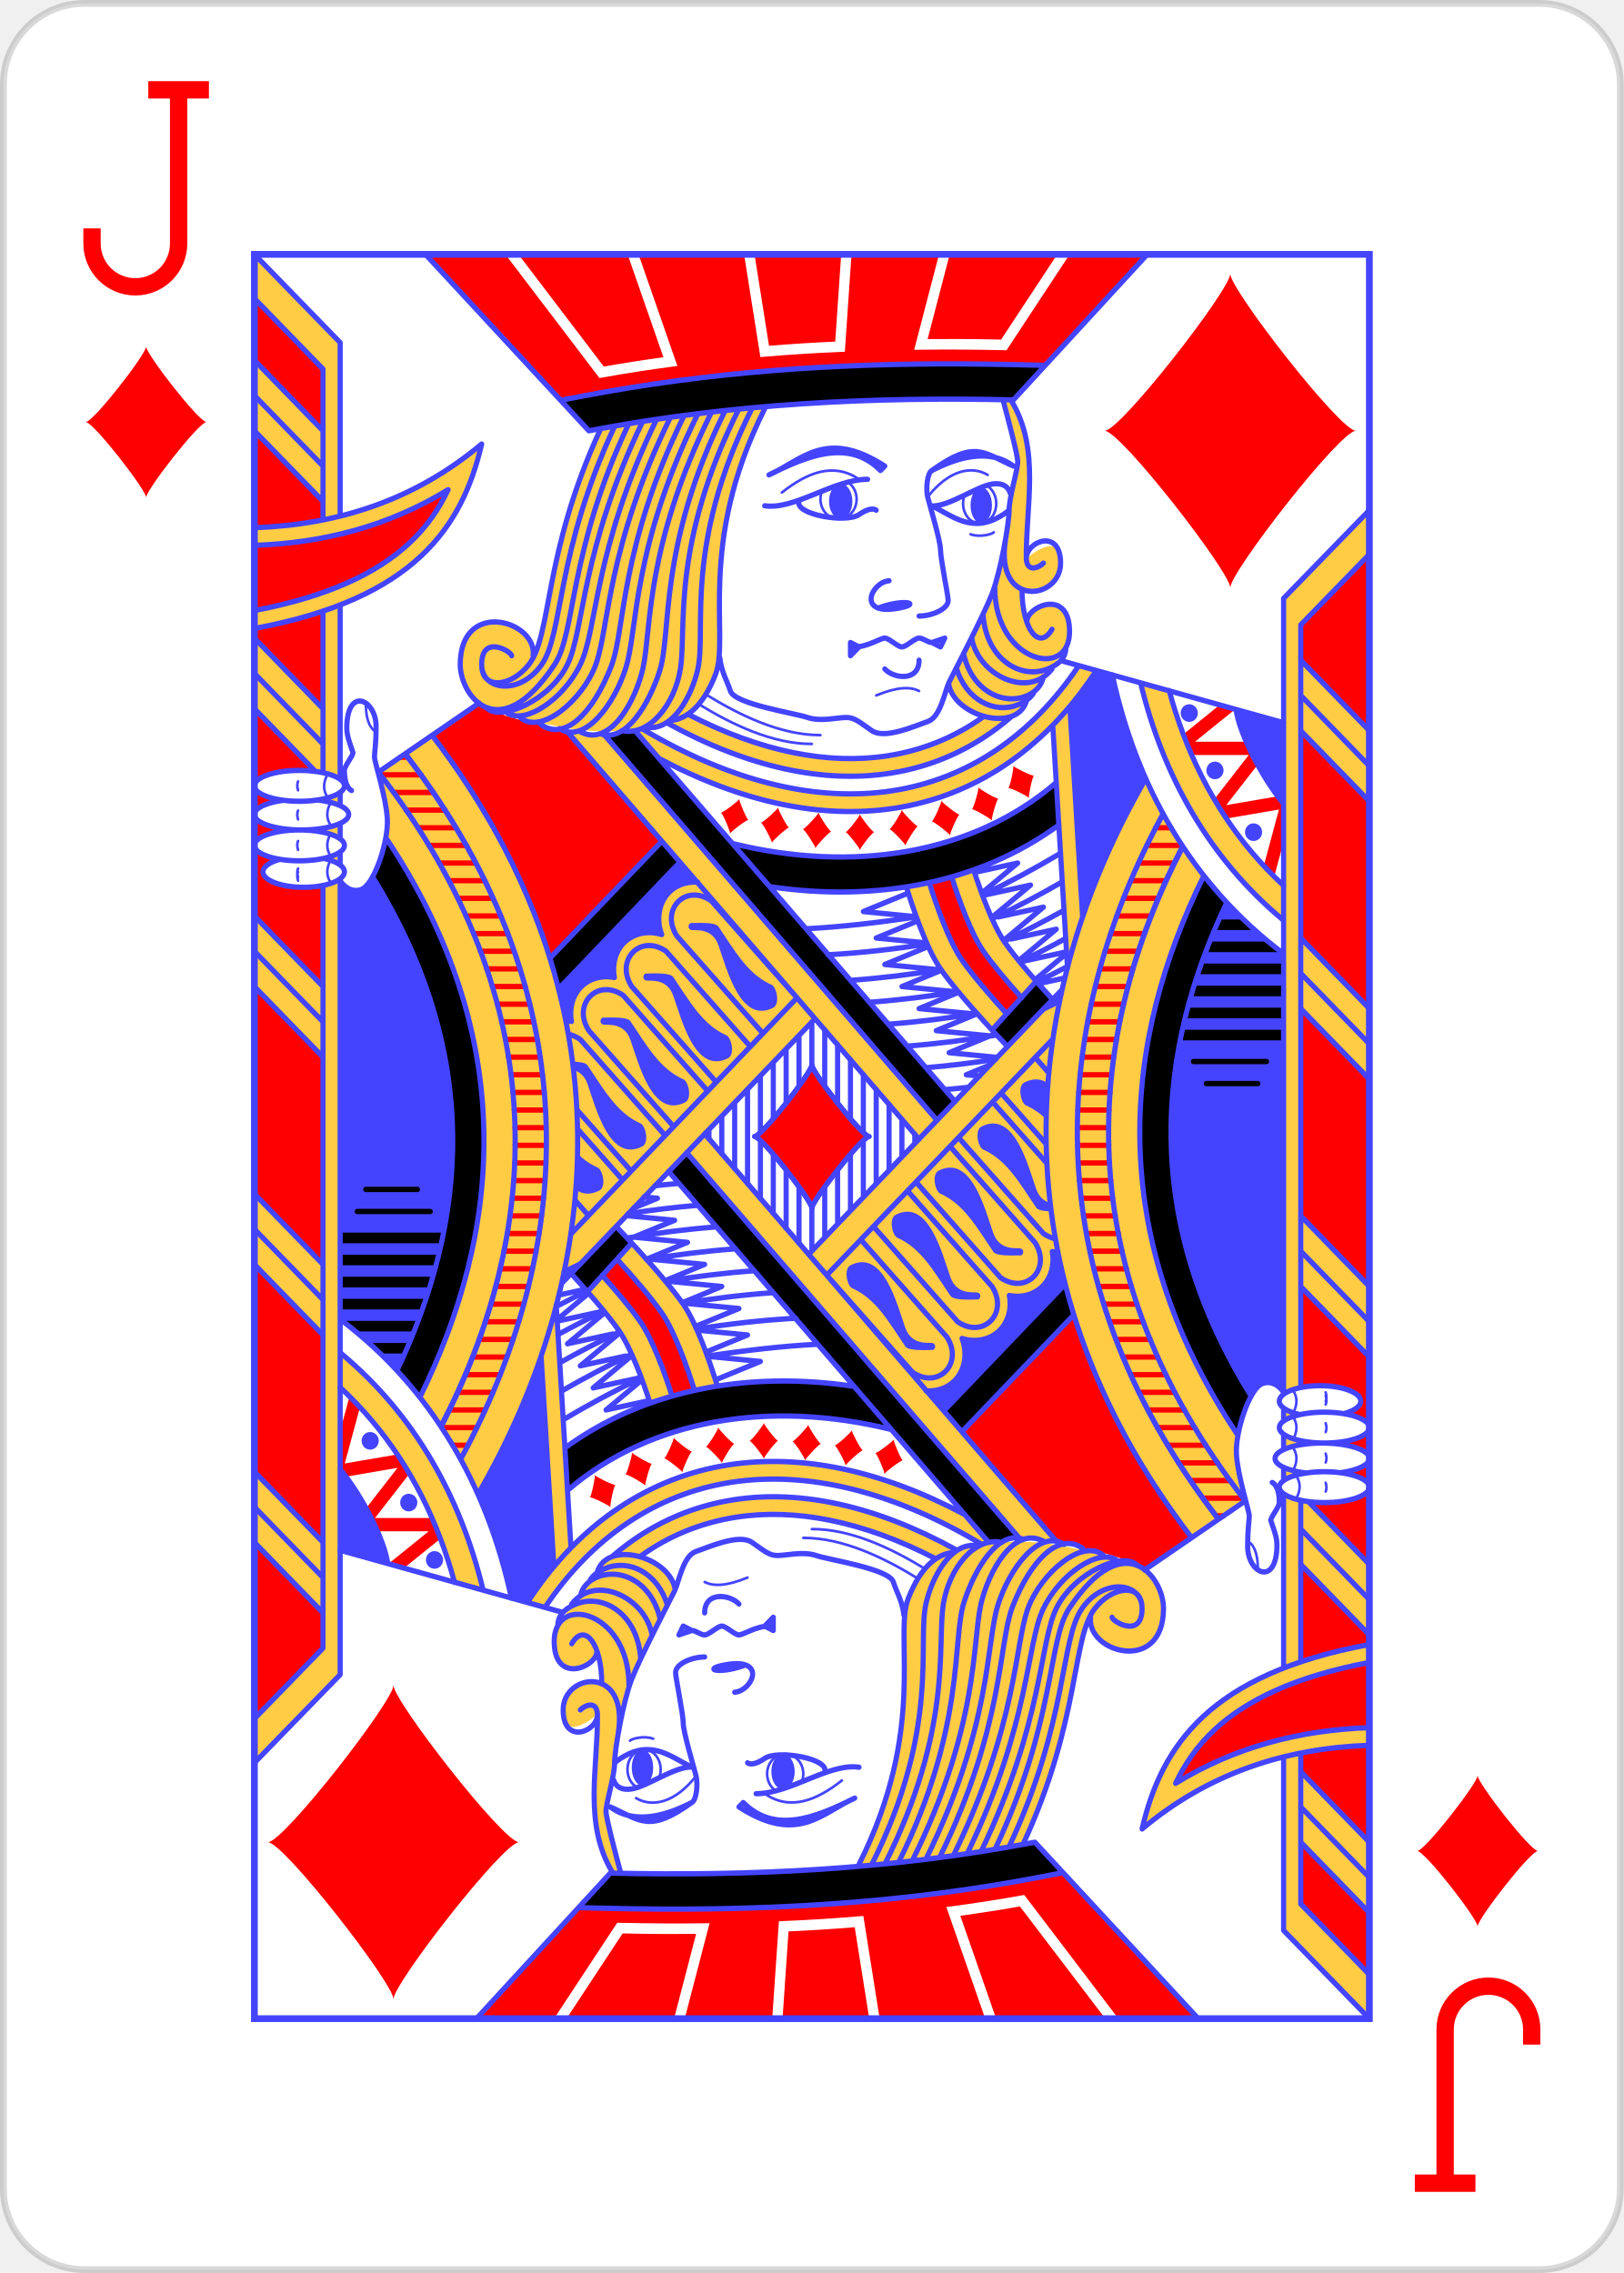
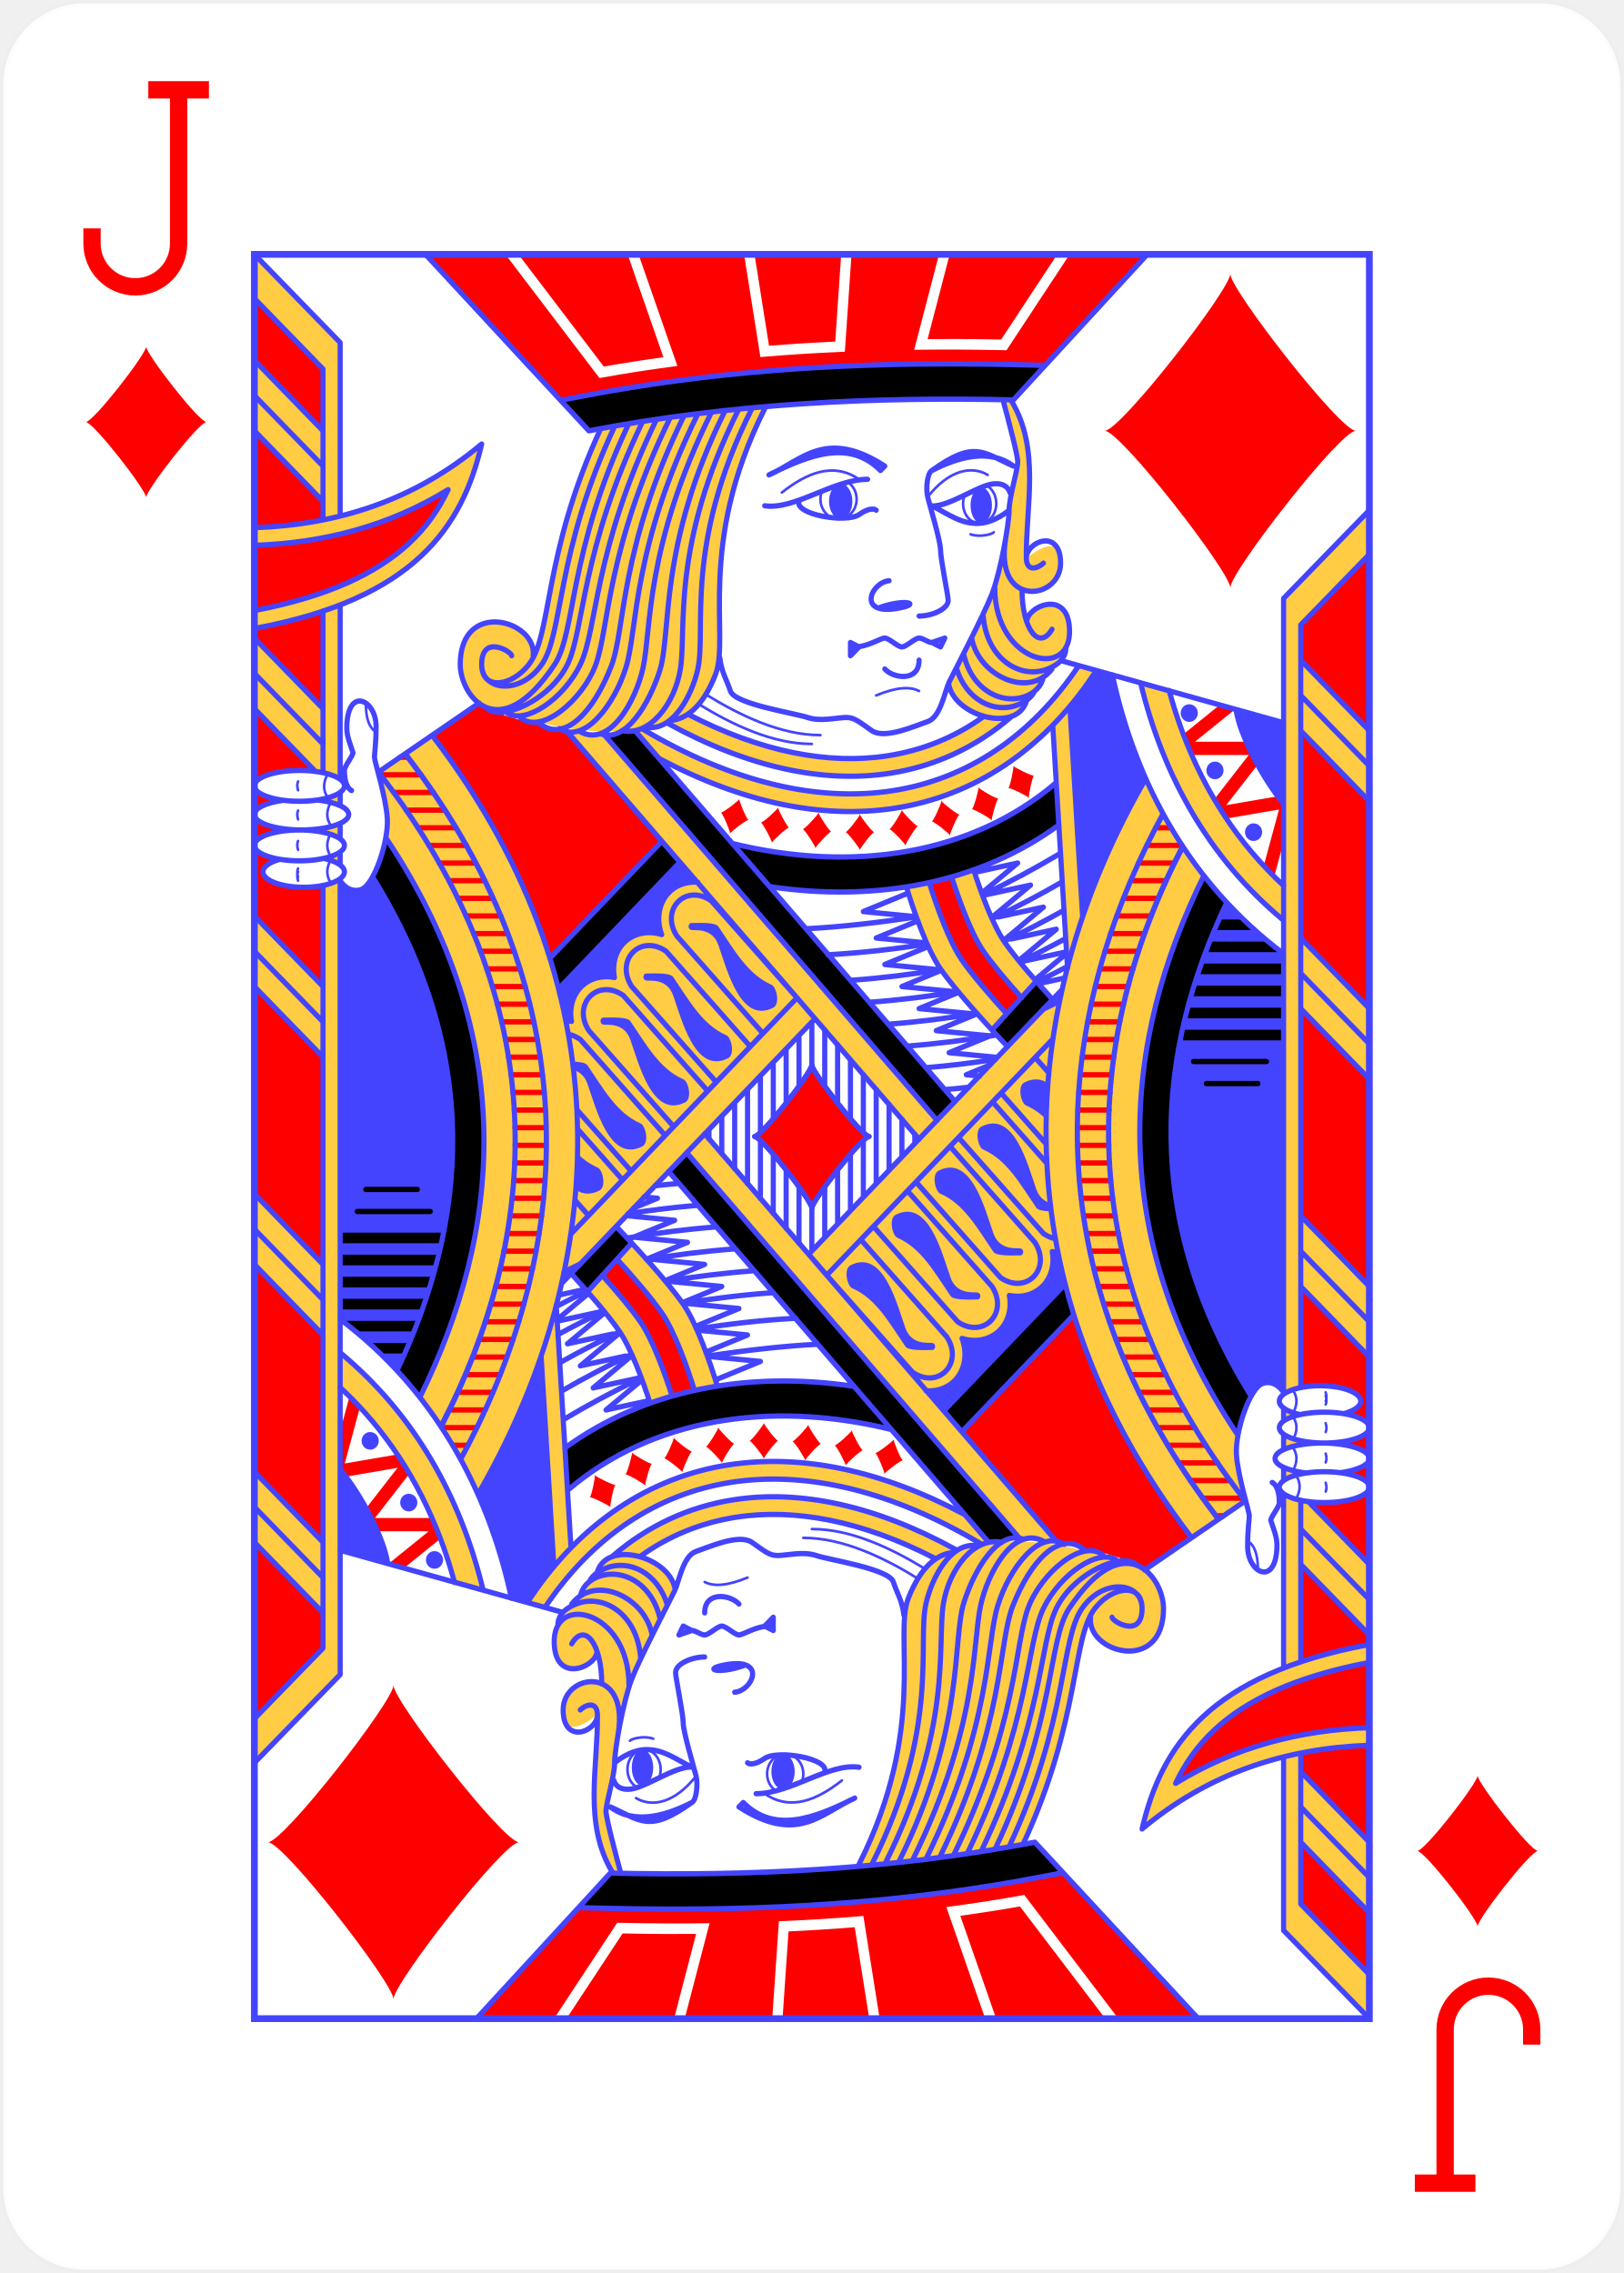
<svg xmlns="http://www.w3.org/2000/svg" xmlns:xlink="http://www.w3.org/1999/xlink" class="card" face="JD" height="13.125in" preserveAspectRatio="none" viewBox="-120 -168 240 336" width="9.375in">
  <style>
    /* CSS pour centrer le SVG dans l'écran */
    svg {
        position: absolute;
        top: 50%;
        left: 50%;
        transform: translate(-50%, -50%);
    }
    body {
        margin: 0;
        overflow: hidden;
    }
</style>
  <defs>
    <symbol id="VDJ" viewBox="-500 -500 1000 1000" preserveAspectRatio="xMinYMid">
      <path d="M50 -460L250 -460M150 -460L150 250A100 100 0 0 1 -250 250L-250 220" stroke="red" stroke-width="80" stroke-linecap="square" stroke-miterlimit="1.5" fill="none" />
    </symbol>
    <symbol id="SDJ" viewBox="-600 -600 1200 1200" preserveAspectRatio="xMinYMid">
      <path d="M-400 0C-350 0 0 -450 0 -500C0 -450 350 0 400 0C350 0 0 450 0 500C0 450 -350 0 -400 0Z" fill="red" />
    </symbol>
    <symbol id="DJ6" preserveAspectRatio="none" viewBox="0 0 1300 2000">
      <path stroke="#44F" stroke-linecap="round" stroke-linejoin="round" stroke-width="3" fill="none" d="M85,590c-4.701,8.725 -5.187,17.099 0,25M88.71,621.884c-4.701,8.725 -5.187,17.099 0,25M88.71,656.884c-4.701,8.725 -5.187,17.099 0,25M88.71,686.884c-4.701,8.725 -5.187,17.099 0,25M130,510c0,25 10,30 10,30M50.928,597.5c-1.131,2.58 -1.339,5.774 0,10M50.928,630.524c-1.131,2.58 -1.339,5.774 0,10M50.928,665c-1.131,2.58 -1.339,5.774 0,10M50.928,700c-1.131,2.58 -1.339,5.774 0,10M50.928,696.159c-1.131,2.58 -1.339,5.774 0,10M725,500c25,-10 40,-10 50,-5M705,255c-30,-20 -60.951,-7.28 -90,15M785,275c24.496,-30.289 50.876,-35.961 70,-25M692.54,258.604c5.799,4.009 9.635,10.975 9.635,18.896 0,12.426 -9.441,22.5 -21.088,22.5 -11.646,0 -21.088,-10.074 -21.088,-22.5 0,-3.285 0.66,-6.406 1.846,-9.22M853.124,261.739c6.976,3.399 11.876,11.415 11.876,20.761 0,12.426 -8.662,22.5 -19.347,22.5 -10.685,0 -19.347,-10.074 -19.347,-22.5 0,-3.816 0.817,-7.411 2.259,-10.56M835,317.323c11.292,3.969 26.1,-0.362 27.069,-2.323M517.969,509.822C557.538,533.358 604.489,555.092 650,555M525.369,498.266C565.472,522.392 613.488,545.094 660,545" />
      <use xlink:href="#SDJ" height="200" width="200" transform="translate(650,1000)scale(1,0.972)rotate(0)translate(-100,-100)" stroke="#44F" stroke-width="36" stroke-linejoin="round" stroke-linecap="round" />
      <use xlink:href="#SDJ" height="50" width="50" transform="translate(894,598)scale(1,0.972)rotate(-26)translate(-25,-25)" />
      <use xlink:href="#SDJ" height="50" width="50" transform="translate(852,623)scale(1,0.972)rotate(-22)translate(-25,-25)" />
      <use xlink:href="#SDJ" height="50" width="50" transform="translate(806,639)scale(1,0.972)rotate(-14)translate(-25,-25)" />
      <use xlink:href="#SDJ" height="50" width="50" transform="translate(757,650)scale(1,0.972)rotate(-6)translate(-25,-25)" />
      <use xlink:href="#SDJ" height="50" width="50" transform="translate(706,655)scale(1,0.972)rotate(0)translate(-25,-25)" />
      <use xlink:href="#SDJ" height="50" width="50" transform="translate(656,653)scale(1,0.972)rotate(5)translate(-25,-25)" />
      <use xlink:href="#SDJ" height="50" width="50" transform="translate(607,647)scale(1,0.972)rotate(10)translate(-25,-25)" />
      <use xlink:href="#SDJ" height="50" width="50" transform="translate(560,637)scale(1,0.972)rotate(15)translate(-25,-25)" />
    </symbol>
    <symbol id="DJ5" preserveAspectRatio="none" viewBox="0 0 1300 2000">
      <path stroke="#44F" stroke-linecap="round" stroke-linejoin="round" stroke-width="6" fill="none" d="M100,709.952V1610L-2.9802322e-6,1710M100,678.111v13.911M100,645.033v17.312M100,609.791v14.839M100,397.41V594.643M5.9604645e-7,5.9604645e-7 100,100v196.63M100.156,1207.275c107.997,79.347 171.737,190.717 199.486,315.914M207.3,545.261C445.376,846.844 403.682,1165.656 260.675,1405.606M358.174,1166.617 653.704,866.472M365.264,541.561 774.865,1002.951M650,870.236V1005M635,885.469V1120.805M620,900.703 620,1103.908M605,915.937l10e-6,171.074M590,931.172V1070.115M575,946.406V1053.219M560,961.641l-2e-5,74.682M545,976.875l-10e-6,42.551M530,992.109v10.42M408.006,544.65 795.9,981.588M444.424,540.616l372.51,419.609M368.801,1110.75 632.661,842.769M354.528,832.821 496.146,688.992M344.459,797.973 475.103,665.289M144.449,587.034 262.085,508.61M940.101,460.451l259.692,70.425M882.049,524.54c-41.333,34.618 -88.82,55.864 -141.033,63.696 -77.195,11.579 -165.246,-6.435 -258.699,-56.453M453.028,538.37c103.513,59.813 202.907,82.851 290.956,69.644 86.565,-12.985 161.584,-61.304 217.217,-141.821M850.411,523.829C816.55,547.595 778.945,562.323 738.049,568.457 669.735,578.704 590.814,564.241 505.551,521.317M557.384,667.852c141.56,33.774 280.148,12.039 377.1,-68.721M930.877,534.031l17.164,274.628M950.766,512.261c5.176,82.814 10.432,166.905 14.861,237.784M601.099,716.788c123.687,18.042 244.26,-3.946 336.972,-69.989M760.133,716.928C767.967,741.662 783.721,787.209 800,810c19.662,27.527 60.973,70.517 77.718,87.621M786.849,712.279C795.124,737.784 809.834,778.767 825,800c12.464,17.45 33.628,41.114 51.719,60.458M813.053,705.961C821.503,731.58 835.544,769.762 850,790c10.843,15.18 28.27,35.063 44.53,52.714M838.642,697.737C847.145,723.316 860.874,760.224 875,780c13.414,18.779 36.904,44.756 55.795,64.8M153.972,662.331C309.967,889.988 287.883,1108.489 192.987,1295.533M1199.928,715.507c-53.227,-48.045 -91.438,-105.975 -116.853,-171.387 -6.273,-16.146 -11.767,-32.747 -16.514,-49.768M1198.823,754.032c-86.122,-69.992 -139.221,-162.657 -165.48,-268.012M1144.6,515.971c3.51,27.018 30.401,77.532 54.943,106.167M80,240 -2.9802322e-7,160M0,120l80,80M80,280 -2.9802322e-7,200M80,555 -2.9802322e-7,475M0,435l80,80M80,870 -2.9802322e-7,790M0,750l80,80M80,910 -2.9802322e-7,830M80,1185 -2.9802322e-7,1105M0,1065l80,80M80,1225 -2.9802322e-7,1145M80,1500 -2.9802322e-7,1420M0,1380l80,80M80,1540 -2.9802322e-7,1460M80,715.826V1580L-5.9604645e-7,1660M80,404.212V586.914M0,50l80,80v170.958M592.661,882.769l-100,-110c-20,-30 10,-60 40,-40l100,110M538.524,938.376 440,830c-20,-30 10,-60 40,-40l98.193,108.012M488.885,988.773 390,880c-20,-30 10,-60 40,-40l98.606,108.467M366.055,884.082c4.519,0.868 9.232,2.776 13.945,5.918l98.886,108.774M439.259,1039.185 376.341,969.976M376.856,991.542l52.371,57.608M389.335,1089.268l-15.594,-17.153M516.977,711.775c-1.078,-0.089 -2.152,-0.14 -3.221,-0.156 -1.297,-0.018 -2.586,0.017 -3.863,0.105 -10.219,0.706 -19.688,4.787 -26.588,11.688 -11.544,11.544 -15.19,30.278 -8.35,47.686 -5.928,-1.859 -11.945,-2.542 -17.723,-2.143 -10.219,0.706 -19.689,4.787 -26.59,11.688 -9.67,9.67 -13.793,24.386 -10.859,39.141 -4.226,-0.84 -8.449,-1.111 -12.551,-0.828 -10.219,0.706 -19.689,4.787 -26.59,11.688 -9.617,9.617 -13.748,24.224 -10.908,38.896 -0.283,-0.06 -0.566,-0.133 -0.85,-0.188 -0.98,-0.203 -1.978,-0.307 -2.979,-0.311 -0.87,-0.003 -1.723,0.068 -2.555,0.208M911.501,824.106l-51.301,54.965M848.93,726.398c30.438,-14.244 60.781,-29.936 91.001,-47.503M860.229,753.123c27.325,-12.679 54.575,-26.511 81.729,-41.804M874.067,778.661c23.36,-10.811 46.666,-22.46 69.903,-35.142M892.425,802.102c17.883,-8.34 35.733,-17.177 53.545,-26.598M912.413,824.762c11.862,-5.596 23.71,-11.414 35.541,-17.48M919.958,855.554c6.272,-2.875 12.539,-5.81 18.803,-8.809M848.071,724.086 890,690 839.651,700.627M859.686,751.837 905,715 852.309,726.121M873.553,777.759 920,740 867.309,751.121M891.242,800.573 935,765 882.309,776.121M946.916,790.651l-49.607,10.47M910.283,822.288l36.743,-29.869M944.574,820.366l-27.265,5.754M921.876,854.122l18.259,-14.844M796.745,810.826 735,805 785,785M816.745,835.826 755,830 800.995,811.602M836.745,860.825 775,855 821.293,836.483M856.745,885.826 795,880 843.076,860.769M865.487,910.235 810,905 860,885M771.875,751.157c-45.675,6.443 -87.52,11.323 -128.233,13.293M771.745,750.826 710,745 760,725M784.463,781.691c-37.56,5.866 -76.037,10.142 -115.741,12.289M783.928,780.56 725,775 773.666,755.534M800.543,810.726c-34.211,5.512 -69.172,9.723 -105.121,12.221 -0.113,0.008 -0.226,0.016 -0.338,0.024M820.562,835.723c-33.673,5.426 -68.073,9.591 -103.426,12.104M842.46,860.416c-33.626,5.47 -67.975,9.688 -103.271,12.263M865,885c-33.784,5.565 -68.294,9.873 -103.757,12.527M864.175,912.505c-26.572,4.034 -53.609,7.264 -81.218,9.499M832.539,944.214c-9.118,0.981 -18.296,1.857 -27.537,2.622M845.626,931.474 830,930 857.643,918.943M137.753,705.592c129.038,202.306 110.486,391.093 29.078,558.571M144.664,587.05c211.433,263.851 187.394,526.874 72.807,741.458M240.698,1365.491C368.264,1137.311 400.016,847.839 175.72,566.274M144.78,587.132C356.096,850.901 332.058,1113.924 217.853,1328.87M176.02,566.162c223.996,281.677 192.244,571.149 64.817,798.824M100,710c0,0 9.291,14.995 24.328,10.107C139.668,715.121 156.474,665.06 155,640c-1.468,-24.957 -15,-65 -15,-70 0,-5 1.909,-14.691 1.909,-34.691 0,-30 -31.909,-45.309 -34.073,-2.527C107.209,545.174 110,550 115,565M115,565c-0.676,4.552 -10,15 -10,20 0,20 8.286,22.809 8.286,22.809M0,602.5A52.5,17.5 0 0 1 52.5,585 52.5,17.5 0 0 1 105,602.5 52.5,17.5 0 0 1 52.5,620 52.5,17.5 0 0 1 0,602.5M0,635c0,0 0,0 0,0 0,-7.263 13.907,-13.493 33.71,-16.141M73.837,618.553C94.935,621 110,627.44 110,635c0,9.665 -24.624,17.5 -55,17.5 -30.376,0 -55,-7.835 -55,-17.5M0,670A52.5,17.5 0 0 1 52.5,652.5 52.5,17.5 0 0 1 105,670 52.5,17.5 0 0 1 52.5,687.5 52.5,17.5 0 0 1 0,670M81.191,684.829C95.421,687.851 105,693.514 105,700c0,9.665 -21.266,17.5 -47.5,17.5 -26.234,0 -47.5,-7.835 -47.5,-17.5 0,-5.87 7.845,-11.066 19.884,-14.24M71.354,586.354 1.8096853e-5,515M0.02,309.855C97.554,306.607 187.046,278.578 265,215 242.582,308.966 186.547,390.542 0.192,424.084M0.026,329.865C80.534,327.262 156.893,308.022 225.898,266.748 215.042,289.094 200.421,309.706 179.627,328.295 143.531,360.564 88.07,387.481 0.303,403.733M403.784,197.624C336.263,339.655 347.37,430.787 320,465c-20,25 -55,30 -55,0 0,-35 34.9,-14.626 35,-10M420.15,194.736C350.946,338.298 360.638,429.107 335,465c-25,35 -70,30 -70,0M436.417,192.11C365.772,337.154 375.059,428.375 350,465c-65,95 -110,35 -110,0 0,-75 90,-50 85,-10M452.669,189.51C380.329,335.873 384.964,425.072 365,465c-20,40 -77.602,65.61 -94.572,48.745M468.763,187.305C395.282,334.978 400.064,424.872 380,465c-20,40 -64.5,68.136 -85,55M484.862,185.097C410.176,334.001 413.892,422.783 398.06,465c-15,40 -63.998,80.555 -88.06,60M500.989,182.866C425.269,333.183 432.827,424.628 416.121,466.749 395,520 361.556,552.647 333.873,532.762M517.083,180.7C440.175,332.311 447.076,424.662 433.307,468.06 420,510 385.05,555.512 355.845,537.641M532.953,178.991C455.14,331.615 463.149,424.349 453.116,468.935 445,505 414.577,561.021 378.609,540.433M548.832,177.272C470.166,330.965 486.957,428.902 472.488,472.432 460,510 433.177,553.423 404.187,543.706M564.713,175.556C485.046,330.227 504.286,424.838 496.669,470.246 490,510 460.572,546.713 428.474,539.875M580,175C500,330 527.498,425.817 516.915,470.683 510,500 488.836,539.016 459.373,536.333M595,175c-80,155 -40.203,258.598 -57.401,301.367 -14.963,37.211 -34.463,50.386 -51.885,51.962M872.923,165.37C878.475,185.244 890,227.409 890,235c0,10 -10,40 -10,55 0,15 -10,70 -20,95 -10,25 -45,90 -50,100 -5,10 -9.809,39.563 -24.809,44.563C770.191,534.563 735,550 720,540c-15,-10 -20,-15 -30,-15 -10,0 -30,5 -45,0 -15,-5 -85,-15 -90,-30 -4.379,-13.209 -10,-20 -12.377,-37.814M600,250c38.334,-16.373 66.186,-53.253 135,-10v0l-5,5c-36.119,-35.307 -82.46,-18.225 -130,5v0M885,240c-35,-15 -45,-30 -95,5v0c30,-15 66.711,-25.583 95,-5v0M790,245c-5.615,2.796 -7.258,21.124 -5,30 2.466,9.691 15,50 15,60 0,10 8.935,52.186 8.935,57.186C808.935,402.186 790,410 775,410M740,370c-20.808,1.708 -37.884,39.089 9.316,31.367C779.331,396.457 760,390 730,400M695,440v15l10,-10 -10,-5v0M805,435l-5,10 -10,-5 15,-5v0M700,445c15,0 30,-10 35,-10 5,0 15,10 20,10 5,0 15,-10 20,-10 5,0 10,5 15,5M735,470c10.017,10.832 40,15 40,-10M595,285c35,5 80,-30 120,-30M635,280c-5,15 55,25 70,15 15,-10 20,-5 20,-5M790.923,285.265c20,0 52.332,-22.8 70,-25 17.668,-2.2 20,10 20,10M790,285c20,10 33.071,20 52.775,20C862.479,305 880,290 880,290M882.739,166.219C916.805,221.491 899.287,285.408 900,345c0.877,16.276 15,10 20,5M875.871,322.903C862.68,401.749 940,392.043 940,350c0,-40 -40,-25 -40,-5M895,380c0,45 20,70 35,45M863.258,377.678C863.149,465.861 958.062,484.498 950,420c-5,-40 -50,-20 -49.354,-3.324M849.71,409.419C853.692,459.152 893.434,482.286 925,470c18.663,-7.264 21.42,-17.97 21.126,-24.435M836.381,435.227C844.554,477.951 902.816,504.171 930,470M826.958,452.98c9.23,40.691 44.654,58.763 73.332,47.601 9.377,-3.79 17.976,-11.415 19.488,-21.63M818.484,468.745c11.128,36.612 44.521,52.456 71.806,41.836 10.08,-3.923 15.519,-8.85 18.345,-13.571M809.429,486.652c6.149,37.142 80.063,56.922 91.04,18.908M920.159,125.779l-34.261,-0.77c-20.572,-0.462 -41.188,-0.75 -61.848,-0.84 -144.617,-0.628 -291.435,8.513 -441.393,36.51l-25.623,4.783M199.524,-1.861155e-4 390,200C557.854,168.663 722.223,161.344 885,165L1041.082,-4.7504902e-4M472.329,571.725c96.126,49.651 189.631,68.816 274.622,56.068 92.087,-13.813 172.42,-65.876 230.705,-150.232l3.633,-5.258" />
    </symbol>
    <symbol id="DJ4" preserveAspectRatio="none" viewBox="0 0 1300 2000">
      <path fill="black" d="M130,1057c-4.057,-0.057 -4.057,6.057 0,6h60c4.057,0.057 4.057,-6.057 0,-6zm-10,25c-4.057,-0.057 -4.057,6.057 0,6h85c4.057,0.057 4.057,-6.057 0,-6zm-20,27v12h117.996l2.322,-12zm0,25v12h112.19l2.612,-12zm0,25v12h104.353l3.774,-12zm0,25v12h96.806l3.483,-12zm17.561,37h68.505l4.935,-12h-87.372zm29.898,25h27.866l4.935,-12h-46.444zM885.898,125.01c-20.572,-0.462 -41.188,-0.75 -61.848,-0.84 -144.617,-0.628 -291.435,8.513 -441.393,36.51L356.765,165.141 390,200c167.854,-31.337 332.223,-38.656 495,-35l35.361,-38.408zM934.484,599.132c-96.952,80.76 -235.54,102.495 -377.1,68.721l43.715,48.936c123.687,18.042 244.26,-3.946 336.972,-69.989zM816.934,960.224 444.424,540.616 408.006,544.65 795.9,981.588ZM496.146,688.992 354.528,832.821 344.459,797.973 475.103,665.289ZM877.718,897.621c-4.427,-4.522 -10.572,-10.854 -17.549,-18.39l51.237,-55.326c6.549,7.159 13.215,14.344 19.389,20.895M192.987,1295.533c94.897,-187.044 116.98,-405.546 -39.015,-633.202 -4.979,15.602 -9.504,32.46 -16.219,43.261 129.038,202.306 110.486,391.093 29.078,558.571z" />
    </symbol>
    <symbol id="DJ3" preserveAspectRatio="none" viewBox="0 0 1300 2000">
      <path fill="#44F" d="M509,758c9,0 28.315,-1.237 32,4 19,27 34.047,54.141 62,66 5.895,2.501 10.258,21.901 2,26 -38.418,19.069 -54.167,-44.095 -64,-71 -7.297,-19.969 -27.054,-16.342 -31,-17 -6,-1 -3.687,-8 -1,-8zM456.339,815.231c9,0 28.315,-1.237 32,4 19,27 34.047,54.141 62,66 5.895,2.501 10.258,21.901 2,26 -38.418,19.069 -54.167,-44.095 -64,-71 -7.297,-19.969 -27.054,-16.342 -31,-17 -6,-1 -3.687,-8 -1,-8zM406.339,865.231c9,0 28.315,-1.237 32,4 19,27 34.047,54.141 62,66 5.895,2.501 10.258,21.901 2,26 -38.418,19.069 -54.167,-44.095 -64,-71 -7.297,-19.969 -27.054,-16.342 -31,-17 -6,-1 -3.687,-8 -1,-8zM371.248,915.149c7.579,0.188 14.956,1.05 17.09,4.082 19,27 34.047,54.141 62,66 5.895,2.501 10.258,21.901 2,26 -38.418,19.069 -54.167,-44.095 -64,-71 -3.549,-9.711 -10.044,-13.842 -16.235,-15.599M376.289,1019.066c7.016,6.682 14.831,12.255 24.049,16.166 5.895,2.501 10.258,21.901 2,26 -10.879,5.4 -19.941,4.206 -27.565,-0.892M697.25,280a13.625,20 0 0 1 -13.625,20 13.625,20 0 0 1 -13.625,-20 13.625,20 0 0 1 13.625,-20 13.625,20 0 0 1 13.625,20zM860,284.506a12.5,20.292 0 0 1 -12.5,20.292 12.5,20.292 0 0 1 -12.5,-20.292 12.5,20.292 0 0 1 12.5,-20.292 12.5,20.292 0 0 1 12.5,20.292zM1039.288,594.296c-17.009,-37.323 -29.874,-76.645 -38.918,-117.435l-19.08,-4.558 -3.633,5.258c-8.474,12.264 -17.414,23.846 -26.839,34.714 5.125,82.8 10.381,166.892 15.044,237.706 19.442,-54.632 44.354,-106.743 73.427,-155.684zM1144.6,515.971l55.194,14.905m-55.194,-14.905c3.51,27.018 30.401,77.532 54.943,106.167l0.251,-91.261M137.57,706c-4.348,7.569 -8.855,12.681 -13.242,14.107C109.291,724.995 100,709.976 100,709.976l0.078,496.904c23.977,17.954 45.709,37.081 66.058,57.431 82.103,-167.626 100.655,-356.414 -28.566,-558.312zM100,1610 -10,1720M354.528,832.821l141.618,-143.829 20.83,22.783c-1.078,-0.089 -2.152,-0.14 -3.221,-0.156 -1.297,-0.018 -2.586,0.017 -3.863,0.105 -10.219,0.706 -19.688,4.787 -26.588,11.688 -11.544,11.544 -15.19,30.278 -8.35,47.686 -5.928,-1.859 -11.945,-2.542 -17.723,-2.143 -10.219,0.706 -19.689,4.787 -26.59,11.688 -9.67,9.67 -13.793,24.386 -10.859,39.141 -4.226,-0.84 -8.449,-1.111 -12.551,-0.828 -10.219,0.706 -19.689,4.787 -26.59,11.688 -9.617,9.617 -13.748,24.224 -10.908,38.896 -0.283,-0.06 -0.566,-0.133 -0.85,-0.188 -0.98,-0.203 -1.978,-0.307 -2.979,-0.311 -0.87,-0.003 -1.723,0.068 -2.555,0.208zM1100,520a10,10 0 0 1 -10,10 10,10 0 0 1 -10,-10 10,10 0 0 1 10,-10 10,10 0 0 1 10,10zM1130,585a10,10 0 0 1 -10,10 10,10 0 0 1 -10,-10 10,10 0 0 1 10,-10 10,10 0 0 1 10,10zM1175,655a10,10 0 0 1 -10,10 10,10 0 0 1 -10,-10 10,10 0 0 1 10,-10 10,10 0 0 1 10,10z" />
    </symbol>
    <symbol id="DJ2" preserveAspectRatio="none" viewBox="0 0 1300 2000">
      <path fill="red" d="M199.521,0l157.664,165.582 25.473,-4.902c149.958,-27.996 296.776,-37.138 441.393,-36.51 20.66,0.09 41.275,0.378 61.848,0.84l34.475,1.57L1040.949,0h-90.371l-73.627,108.701 -3.268,-0.072c-17.44,-0.384 -35.101,-0.607 -52.801,-0.684 -14.191,-0.062 -28.397,-0.029 -43.678,0.152l-7.916,0.094L798.268,0H696.223l-7.773,110.4 -5.359,0.221c-28.906,1.195 -58.058,2.965 -87.605,5.359L589.971,116.428 570.955,0H447.898l45.314,126.52 -7.391,0.957c-26.194,3.391 -52.95,7.403 -79.91,12.123L402.369,140.221 292.633,0Zm108.35,0 99.543,127.197c23.432,-4.051 46.649,-7.54 69.502,-10.588L435.15,0Zm275.244,0 16.924,103.627c25.991,-2.041 51.693,-3.606 77.189,-4.721L684.191,0Zm227.576,0 -25.73,96.07c12.299,-0.107 24.295,-0.176 35.975,-0.125 16.664,0.072 33.27,0.302 49.725,0.645L936.086,0ZM0,50v70l80,80v-70zm0,150v109.854c27.325,-0.911 54.014,-3.781 80,-8.816V280Zm225.898,66.748C156.887,308.026 80.516,327.253 0,329.854v73.936c87.942,-16.247 143.49,-43.188 179.627,-75.494 20.794,-18.589 35.415,-39.201 46.271,-61.547zM80,404.438C56.424,412.129 29.87,418.722 0,424.094V435l80,80zm182.084,104.172 -54.93,36.684c65.585,82.864 109.888,167.062 137.031,251.623L475.107,665.293 365.264,541.561c-34.415,-10.878 -70.714,-12.66 -103.18,-32.951zm863.334,2.24 -42.344,33.27 9.807,23.381h66.514l-40.512,50.641 14.359,21.424 61.381,-10.23 -17.67,63.613 12.203,12.115 10.982,-39.539 -0.596,-43.387 -6.068,-7.82 -60.371,10.062 36.715,-45.895L1156.74,552.5h-60.057l46.652,-36.656zM0,515v87.5a52.5,17.5 0 0 1 52.5,-17.5 52.5,17.5 0 0 1 18.664,1.164zm0,87.5V635c0,-7.263 13.907,-13.493 33.711,-16.141l0.301,-0.002A52.5,17.5 0 0 1 0,602.5ZM0,635v35a52.5,17.5 0 0 1 52.5,-17.5 52.5,17.5 0 0 1 27.5,2.619v-4.545C72.493,651.797 64.012,652.5 55,652.5 24.624,652.5 0,644.665 0,635Zm0,35v80l80,80V715.414C73.302,716.744 65.642,717.5 57.5,717.5 31.266,717.5 10,709.665 10,700c0,-5.867 7.837,-11.059 19.863,-14.234A52.5,17.5 0 0 1 0,670ZM170.152,567a3,3 0 1 0 0,6h8.428 0.381a3,3 0 1 0 0,-6h-0.381zM72.721,586.354A52.5,17.5 0 0 1 80,587.619v-1.266zM146.998,587a3,3 0 1 0 0,6h46.938 0.355a3,3 0 1 0 0,-6h-0.355zm15.473,20a3,3 0 1 0 0,6h45.842 0.324a3,3 0 1 0 0,-6H208.312ZM80,617.393a52.5,17.5 0 0 1 -6.863,1.166l0.699,-0.006c2.125,0.247 4.17,0.544 6.164,0.869zM176.955,627a3,3 0 1 0 0,6h44.982 0.297a3,3 0 1 0 0,-6h-0.297zm13.672,20a3,3 0 1 0 0,6h44.199 0.27a3,3 0 1 0 0,-6h-0.27zm12.871,20a3,3 0 1 0 0,6h43.381 0.25a3,3 0 1 0 0,-6h-0.25zm12.078,20a3,3 0 1 0 0,6h42.422a3,3 0 1 0 0,-6zm597.477,18.961 -26.203,6.318C795.125,737.784 809.834,778.767 825,800c12.701,17.782 34.437,42.018 52.748,61.559L894.529,842.715C878.269,825.064 860.843,805.18 850,790 835.544,769.762 821.502,731.58 813.053,705.961ZM226.846,707a3,3 0 1 0 0,6h41.582a3,3 0 1 0 0,-6zm10.307,20a3,3 0 1 0 0,6h41.021a3,3 0 1 0 0,-6zm9.557,20a3,3 0 1 0 0,6h40.467a3,3 0 1 0 0,-6zm8.814,20a3,3 0 1 0 0,6h39.76 0.156a3,3 0 1 0 0,-6h-0.156zm8.082,20a3,3 0 1 0 0,6h39.141a3,3 0 1 0 0,-6zm7.354,20a3,3 0 1 0 0,6h38.609a3,3 0 1 0 0,-6zm6.514,20a3,3 0 1 0 0,6h38.264a3,3 0 1 0 0,-6zM0,830v235l80,80V910Zm283.213,17a3,3 0 1 0 0,6h37.809a3,3 0 1 0 0,-6zm5.043,20a3,3 0 1 0 0,6h37.439a3,3 0 1 0 0,-6zm4.354,20a3,3 0 1 0 0,6h37.152a3,3 0 1 0 0,-6zm3.668,20a3,3 0 1 0 0,6h36.945a3,3 0 1 0 0,-6zm2.986,20a3,3 0 1 0 0,6h36.627a3,3 0 1 0 0,-6zm2.197,20a3,3 0 1 0 0,6h36.453a3,3 0 1 0 0,-6zm1.49,20a3,3 0 1 0 0,6h36.398a3,3 0 1 0 0,-6zm0.83,20a3,3 0 1 0 0,6H340a3,3 0 1 0 0,-6zm0.174,20a3,3 0 1 0 0,6H340a3,3 0 1 0 0,-6zm-0.484,20a3,3 0 1 0 0,6h36.412a3,3 0 1 0 0,-6zm-1.137,20a3,3 0 1 0 0,6h36.447a3,3 0 1 0 0,-6zm-1.787,20a3,3 0 1 0 0,6h36.555a3,3 0 1 0 0,-6zm-2.52,20a3,3 0 1 0 0,6h36.816a3,3 0 1 0 0,-6zm-3.184,20a3,3 0 1 0 0,6h37.115a3,3 0 1 0 0,-6zm-3.826,20a3,3 0 1 0 0,6h37.354a3,3 0 1 0 0,-6zM0,1145v235l80,80v-235zm286.551,2a3,3 0 1 0 0,6h37.656a3,3 0 1 0 0,-6zm-5.109,20a3,3 0 1 0 0,6h38.023a3,3 0 1 0 0,-6zm-5.75,20a3,3 0 1 0 0,6h38.445a3,3 0 1 0 0,-6zm-6.396,20a3,3 0 1 0 0,6h38.914a3,3 0 1 0 0,-6zm-7.041,20a3,3 0 1 0 0,6h39.396a3,3 0 1 0 0,-6zm-7.691,20a3,3 0 1 0 0,6h39.844a3,3 0 1 0 0,-6zm-8.342,20a3,3 0 1 0 0,6h40.34a3,3 0 0 0 0.002,0 3,3 0 0 0 0.006,0h0.039a3,3 0 0 0 0.162,-5.996 3,3 0 0 0 -0.178,0h-0.031zm-9,20a3,3 0 1 0 0,6h40.883a3,3 0 1 0 0,-6zm-9.66,20a3,3 0 1 0 0,6h41.463a3,3 0 1 0 0,-6zm-9.125,20a3,3 0 1 0 0,6h40.877a3,3 0 1 0 0,-6zm12.818,20a3,3 0 1 0 0,6h17.703 0.125a3,3 0 1 0 0,-6h-0.125zM0,1459.955V1660l80,-80v-40.768z" />
    </symbol>
    <symbol id="DJ1" preserveAspectRatio="none" viewBox="0 0 1300 2000">
      <path fill="#FC4" d="M0 0L0 602.5A52.5 17.5 0 0 1 52.5 585A52.5 17.5 0 0 1 100 595.092L100 397.393C208.286 356.236 247.222 289.517 265 215C214.523 256.168 159.203 282.41 100 296.691L100 100L0 0zM0 602.5L0 635C0 627.737 13.907 621.507 33.711 618.859L34.012 618.857A52.5 17.5 0 0 1 0 602.5zM0 635L0 670A52.5 17.5 0 0 1 52.5 652.5A52.5 17.5 0 0 1 100 662.592L100 645.057C90.047 649.557 73.609 652.5 55 652.5C24.624 652.5 0 644.665 0 635zM0 670L0 1710L100 1610L100 707.814C92.207 713.556 76.108 717.5 57.5 717.5C31.266 717.5 10 709.665 10 700C10 694.133 17.837 688.941 29.863 685.766A52.5 17.5 0 0 1 0 670zM872.922 165.369C878.474 185.244 890 227.409 890 235C890 245 880 275 880 290C880 305 870 360 860 385C850 410 815 475 809.715 485.826C812.586 504.418 831.774 518.642 851.9 523.861L850.412 523.828C816.551 547.594 778.945 562.323 738.049 568.457C669.735 578.704 590.814 564.241 505.551 521.316L504.895 521.611C516.499 514.249 527.984 500.274 537.598 476.367C554.796 433.598 515 330 595 175C527.022 174.999 461.402 179.195 403.783 197.625C342.894 325.705 345.947 412.394 326.031 454.139C330 415 240 390 240 465C240 485.578 255.555 514.798 283.029 516.09C348.178 537.161 412.978 552.712 485.713 528.33C488.09 528.115 490.507 527.675 492.945 526.996L482.316 531.783C575.769 581.801 663.821 599.816 741.016 588.236C793.229 580.404 840.716 559.159 882.049 524.541L880.32 524.502C889.914 521.895 897.498 515.848 900.469 505.561C924.519 477.241 934.668 461.558 947.25 443.664C950.076 437.658 951.223 429.786 950 420C945 380 900.001 400 900.119 415.273C896.746 404.841 894.999 393.292 895.145 379.896C914.503 387.622 940 374.143 940 350C940 310 900 345 900 345C900 345 916.804 221.49 882.738 166.219L872.922 165.369zM961.201 466.193C905.569 546.711 830.55 595.029 743.984 608.014C655.935 621.221 556.541 598.183 453.027 538.369L445 540L472.33 571.725C568.456 621.376 661.96 640.542 746.951 627.793C817.729 617.176 881.561 583.959 933.777 530.855L930.877 534.031L948.041 808.658L965.627 750.045C961.199 679.205 955.947 595.159 950.773 512.389C960.181 501.477 969.155 489.865 977.656 477.561L981.289 472.303L961.201 466.193zM1033.342 486.02C1059.601 591.374 1112.7 684.039 1198.822 754.031L1199.928 715.506C1133.563 655.602 1090.542 580.332 1066.561 494.352L1033.342 486.02zM365.264 541.561L516.334 711.734C515.472 711.675 514.612 711.631 513.756 711.619C512.459 711.601 511.17 711.636 509.893 711.725C499.673 712.431 490.205 716.512 483.305 723.412C471.76 734.956 468.115 753.69 474.955 771.098C469.027 769.238 463.01 768.556 457.232 768.955C447.013 769.661 437.543 773.742 430.643 780.643C420.972 790.313 416.849 805.029 419.783 819.783C415.557 818.943 411.334 818.672 407.232 818.955C397.013 819.661 387.543 823.742 380.643 830.643C371.026 840.26 366.894 854.867 369.734 869.539C369.451 869.479 369.168 869.406 368.885 869.352C367.905 869.149 366.907 869.045 365.906 869.041C365.037 869.038 364.183 869.108 363.352 869.248L363.74 871.375C342.124 763.333 292.851 653.033 207.75 544.896L144.154 586.48C147.98 601.13 154.045 623.759 155 640C155.352 645.977 154.664 653.376 153.588 661.789C309.967 889.988 287.883 1108.49 192.412 1294.926C219.454 1328.214 242.125 1365.216 260.432 1405.092C304.395 1331.609 338.788 1250.648 358.482 1164.994L358.174 1166.617L653.705 866.473L774.865 1002.951L795.9 981.588L408.006 544.65L365.264 541.561zM100 609.904A52.5 17.5 0 0 1 73.174 618.559L73.836 618.553C84.484 619.788 93.586 622.042 100 624.941L100 609.904zM100 677.404A52.5 17.5 0 0 1 80.135 684.848L81.191 684.828C89.256 686.541 95.82 689.104 100 692.182L100 677.404zM838.641 697.736L813.053 705.961C821.502 731.58 835.544 769.762 850 790C860.843 805.18 878.269 825.064 894.529 842.715C894.529 842.715 917.566 830.644 910.729 823.059C897.241 808.094 883.902 792.462 875 780C860.874 760.224 847.144 723.315 838.641 697.736zM786.85 712.279L760.133 716.928C767.967 741.662 783.721 787.209 800 810C814.389 830.144 840.371 858.569 859.836 879.07C866.969 886.584 876.719 860.457 876.719 860.457C858.628 841.113 837.464 817.45 825 800C809.834 778.767 795.125 737.784 786.85 712.279z" />
    </symbol>
    <rect id="XDJ" width="164.8" height="260.8" x="-82.4" y="-130.4" />
  </defs>
-   <rect width="239" height="335" x="-119.5" y="-167.5" rx="12" ry="12" fill="white" stroke="rgba(0,0,0,0.15)" />
+   <rect width="239" height="335" x="-119.5" y="-167.5" rx="12" ry="12" fill="white" stroke="rgba(0,0,0,0.01)" />
  <use width="164.8" height="260.8" x="-82.4" y="-130.4" xlink:href="#DJ1" />
  <use transform="rotate(180)" width="164.8" height="260.8" x="-82.4" y="-130.4" xlink:href="#DJ1" />
  <use width="164.8" height="260.8" x="-82.4" y="-130.4" xlink:href="#DJ2" />
  <use transform="rotate(180)" width="164.8" height="260.8" x="-82.4" y="-130.4" xlink:href="#DJ2" />
  <use width="164.8" height="260.8" x="-82.4" y="-130.4" xlink:href="#DJ3" />
  <use transform="rotate(180)" width="164.8" height="260.8" x="-82.4" y="-130.4" xlink:href="#DJ3" />
  <use width="164.8" height="260.8" x="-82.4" y="-130.4" xlink:href="#DJ4" />
  <use transform="rotate(180)" width="164.8" height="260.8" x="-82.4" y="-130.4" xlink:href="#DJ4" />
  <use width="164.8" height="260.8" x="-82.4" y="-130.4" xlink:href="#DJ5" />
  <use transform="rotate(180)" width="164.8" height="260.8" x="-82.4" y="-130.4" xlink:href="#DJ5" />
  <use width="164.8" height="260.8" x="-82.4" y="-130.4" xlink:href="#DJ6" />
  <use transform="rotate(180)" width="164.8" height="260.8" x="-82.4" y="-130.4" xlink:href="#DJ6" />
  <use xlink:href="#VDJ" height="32" width="32" x="-114.4" y="-156" />
  <use xlink:href="#SDJ" height="26.769" width="26.769" x="-111.784" y="-119" />
  <use xlink:href="#SDJ" height="55.68" width="55.68" x="34" y="-132.16" />
  <g transform="rotate(180)">
    <use xlink:href="#VDJ" height="32" width="32" x="-114.4" y="-156" />
    <use xlink:href="#SDJ" height="26.769" width="26.769" x="-111.784" y="-119" />
    <use xlink:href="#SDJ" height="55.68" width="55.68" x="34" y="-132.16" />
  </g>
  <use xlink:href="#XDJ" stroke="#44F" fill="none" />
</svg>
